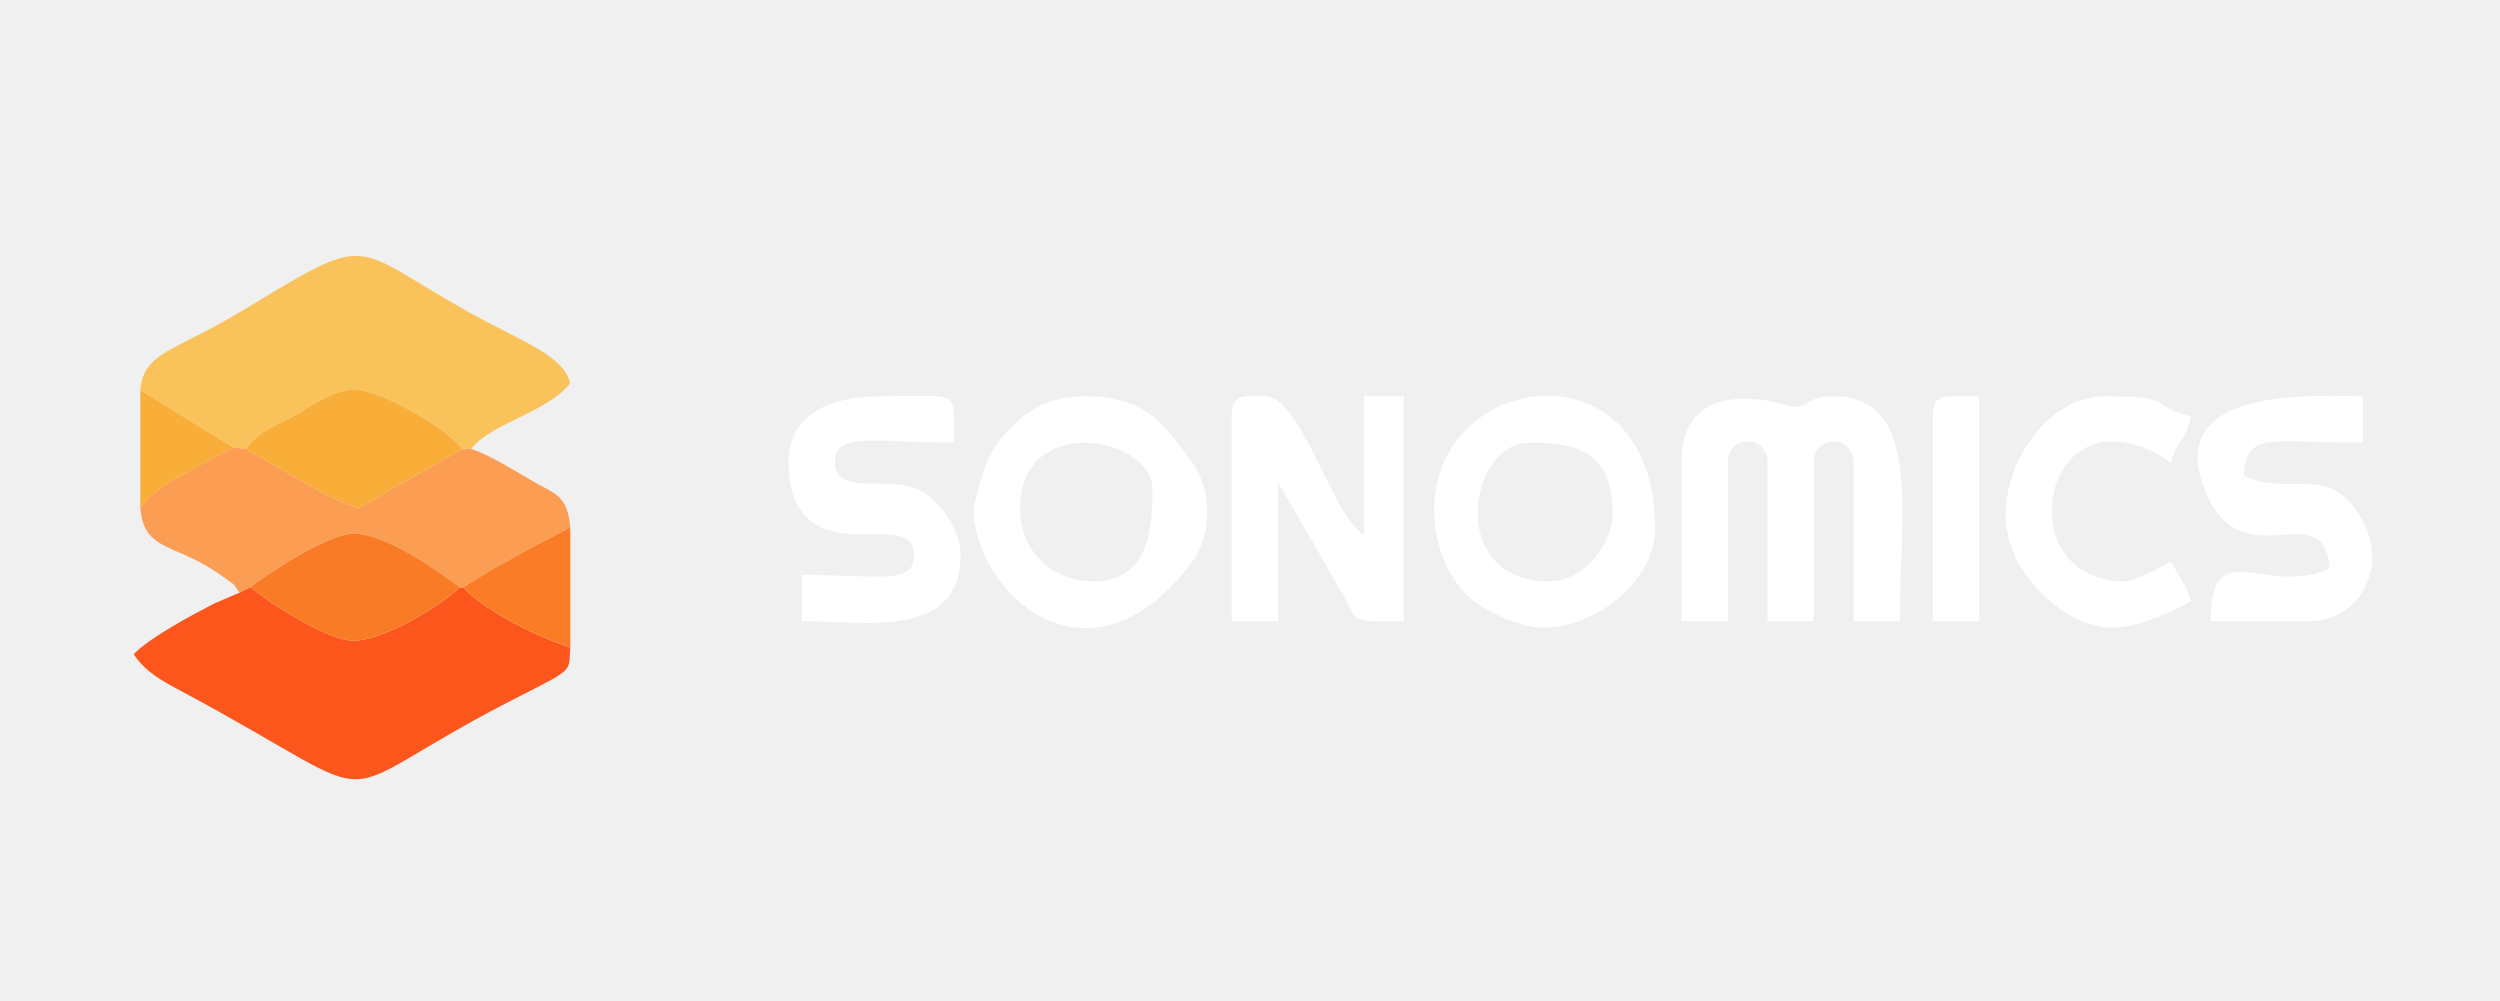
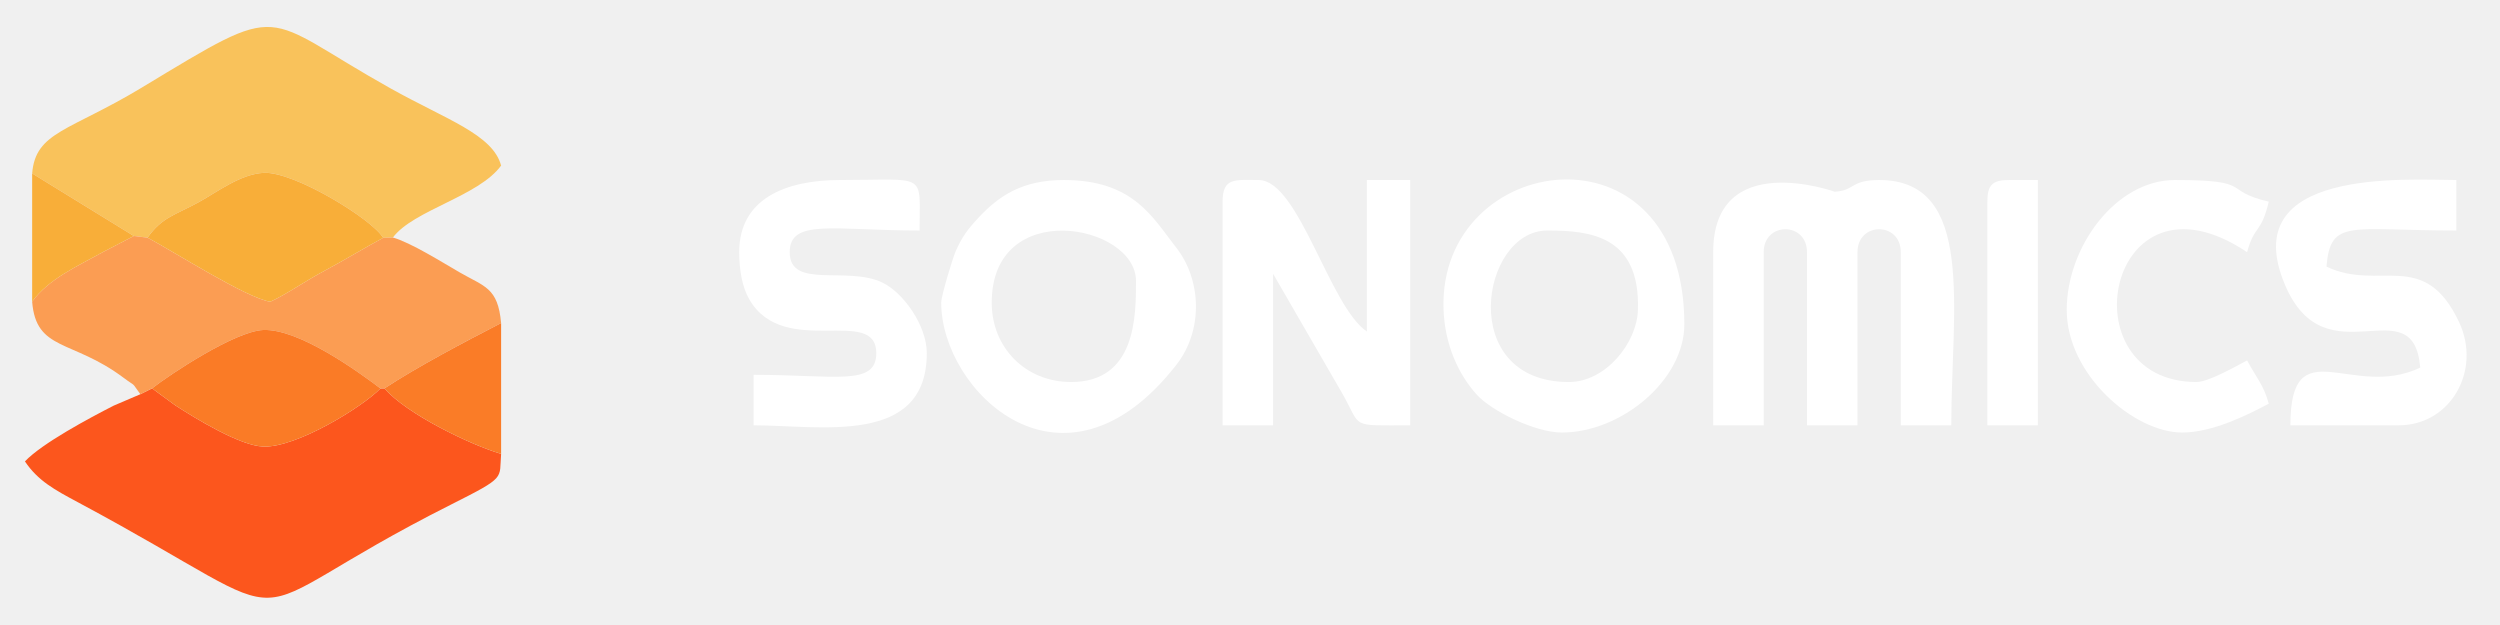
- <svg xmlns="http://www.w3.org/2000/svg" xml:space="preserve" width="50mm" height="20mm" version="1.1" style="shape-rendering:geometricPrecision; text-rendering:geometricPrecision; image-rendering:optimizeQuality; fill-rule:evenodd; clip-rule:evenodd" viewBox="0 0 5000 2000">
+ <svg xmlns="http://www.w3.org/2000/svg" xml:space="preserve" width="158.75mm" height="39.687mm" version="1.1" style="shape-rendering:geometricPrecision; text-rendering:geometricPrecision; image-rendering:optimizeQuality; fill-rule:evenodd; clip-rule:evenodd" viewBox="0 0 15874.98 3968.74">
  <defs>
    <style type="text/css">
   
    .fil4 {fill:#F8AE39}
    .fil0 {fill:#F9C25B}
    .fil5 {fill:#FA7B26}
    .fil6 {fill:#FA7C27}
    .fil2 {fill:#FB9D53}
    .fil1 {fill:#FC561D}
    .fil3 {fill:white}
   
  </style>
  </defs>
  <g id="Слой_x0020_1">
    <g id="_2228569335952">
-       <path class="fil0" d="M280.65 780.51l186.39 114.67 25.2 3.06c26.74,-38 51.72,-41.86 93.71,-65.01 35.16,-19.39 76.68,-51.61 119.34,-53.84 55.36,-2.89 199.18,85.11 218.96,119.17l17.86 -0.59c37.57,-50.25 156.95,-75.27 198.44,-131.89 -15.23,-57.05 -99.84,-84.05 -202.52,-141.45 -243.09,-135.88 -188.15,-163.54 -456.41,-1.54 -132.58,80.05 -194.83,80.73 -200.97,157.42z" />
-       <path class="fil1" d="M1140.55 1294.71c-55.63,-16.41 -173.65,-73.09 -213.85,-120.14l-7.39 0.15c-32.67,33.74 -154.02,108.65 -214.66,106.6 -42.4,-1.43 -123.41,-50.86 -161.87,-75.78l-42.25 -30.97 -21.44 10.75 -48.74 20.83c-44.87,22.91 -131.47,69.16 -162.93,102.32 23.93,35.73 54.81,52.27 97.08,74.9 453.9,243.06 251.36,222.18 683.57,4.6 103.11,-51.92 88.66,-46.64 92.48,-93.26z" />
-       <path class="fil2" d="M280.65 1015.56c7.15,91.03 73.14,68.94 167.27,139.31 25.26,18.89 12.85,5.35 31.17,30.45l21.44 -10.75c31.63,-24.78 151.59,-104.8 203.88,-107.02 65.31,-2.76 174.52,76.73 214.9,107.17l7.39 -0.15c61.96,-40.46 142.63,-82.98 213.85,-119.75 -5.87,-65.37 -30.4,-66.53 -76.48,-93.2 -32.43,-18.77 -89.45,-54.49 -121.96,-63.65l-17.86 0.59c-34.1,18.35 -73.82,42.48 -107,60.11 -37.06,19.69 -69.5,43.14 -100.04,57.05 -44.48,-7.28 -175.35,-91.05 -224.97,-117.48l-25.2 -3.06 -54.09 28.15c-50.55,27.93 -102.15,50.61 -132.3,92.23z" />
-       <path class="fil3" d="M3363.06 924.83l0 317.49 92.61 0 0 -317.49c0,-56.05 79.37,-56.05 79.37,0l0 317.49 92.61 0 0 -317.49c0,-56.05 79.38,-56.05 79.38,0l0 317.49 92.6 0c0,-212.08 45.66,-449.79 -132.29,-449.79 -52.79,0 -44.26,19.36 -81.4,21.47 -0.14,0.01 -222.88,-79.99 -222.88,110.83z" />
-       <path class="fil3" d="M2463.47 832.22l0 410.1 92.61 0 0 -277.81 126.02 217.94c37.95,65.72 11.32,59.87 125.34,59.87l0 -449.79 -79.38 0 0 277.82c-68.62,-45.96 -124.85,-277.82 -198.44,-277.82 -42.92,0 -66.15,-5.21 -66.15,39.69z" />
-       <path class="fil3" d="M2040.14 1017.43c0,-194.54 264.58,-144.43 264.58,-39.69 0,65.42 -0.51,185.21 -119.06,185.21 -83.03,0 -145.52,-62.49 -145.52,-145.52zm-92.61 0c0,161.78 223.18,380.68 431.3,113.79 50.55,-64.83 44.79,-157.13 -0.05,-214.3 -43.53,-55.5 -78.51,-124.39 -206.35,-124.39 -75.19,0 -118.18,28.05 -156.19,68.7 -20.03,21.42 -31.07,36.11 -42.69,63.16 -4.76,11.09 -26.02,79.97 -26.02,93.04z" />
-       <path class="fil3" d="M3098.48 1162.95c-206.33,0 -162.07,-277.81 -39.69,-277.81 77.24,0 170.65,8.58 166.26,145.72 -1.95,60.71 -59.32,132.09 -126.57,132.09zm-13.23 92.6c109.25,0 224.9,-96 224.9,-198.43 0,-380.96 -450.78,-317.56 -441.58,-28.15 2.09,65.68 27.73,120.51 61.1,157.27 27.28,30.04 107.13,69.31 155.58,69.31z" />
-       <path class="fil3" d="M1577.11 924.83c0,31.91 5.35,64.05 18.79,87.04 63.91,109.29 232.57,9.77 232.57,98.16 0,61.03 -74.36,39.69 -224.9,39.69l0 92.6c121.35,0 317.51,38.7 317.51,-132.29 0,-50.87 -43.33,-111.52 -81.96,-129.7 -65.2,-30.68 -169.4,13.09 -169.4,-55.5 0,-62.12 81.27,-39.69 238.13,-39.69 0,-108.36 15.6,-92.61 -145.53,-92.61 -100.3,0 -185.21,34.32 -185.21,132.3z" />
-       <path class="fil3" d="M4659.53 1136.49c-124.77,59.87 -238.12,-73.8 -238.12,105.83l198.43 0c95.88,0 152.43,-101.21 110.87,-189.29 -64.28,-136.24 -146.48,-55.36 -243.16,-101.75 7.39,-88.8 43.38,-66.14 238.13,-66.14l0 -92.61c-88.75,0 -407.17,-24.24 -313.59,193.54 74.92,174.35 234.87,-0.7 247.44,150.42z" />
-       <path class="fil3" d="M4011.3 1030.66c0,118.73 123.39,224.89 211.67,224.89 56.38,0 120.94,-32.91 158.75,-52.91 -9.15,-34.28 -23.05,-47.93 -39.69,-79.38 -18.3,9.69 -70.7,39.69 -92.61,39.69 -241.8,0 -164.18,-410.08 92.61,-238.12 13.38,-50.12 25.88,-33.36 39.69,-92.61 -87.75,-20.44 -24.53,-39.69 -171.98,-39.69 -108.75,0 -198.44,122.91 -198.44,238.13z" />
-       <path class="fil4" d="M492.24 898.24c49.62,26.43 180.49,110.2 224.97,117.48 30.54,-13.91 62.98,-37.36 100.04,-57.05 33.18,-17.63 72.9,-41.76 107,-60.11 -19.78,-34.06 -163.6,-122.06 -218.96,-119.17 -42.66,2.23 -84.18,34.45 -119.34,53.84 -41.99,23.15 -66.97,27.01 -93.71,65.01z" />
-       <path class="fil5" d="M500.53 1174.57l42.25 30.97c38.46,24.92 119.47,74.35 161.87,75.78 60.64,2.05 181.99,-72.86 214.66,-106.6 -40.38,-30.44 -149.59,-109.93 -214.9,-107.17 -52.29,2.22 -172.25,82.24 -203.88,107.02z" />
-       <path class="fil3" d="M3865.78 832.22l0 410.1 92.6 0 0 -449.79 -52.92 0c-30.48,0 -39.68,9.21 -39.68,39.69z" />
-       <path class="fil6" d="M926.7 1174.57c40.2,47.05 158.22,103.73 213.85,120.14l0 -239.89c-71.22,36.77 -151.89,79.29 -213.85,119.75z" />
-       <path class="fil4" d="M280.65 1015.56c30.15,-41.62 81.75,-64.3 132.3,-92.23l54.09 -28.15 -186.39 -114.67 0 235.05z" />
+       <path class="fil0" d="M204.09 1101.48l645.49 397.12 87.27 10.59c92.6,-131.6 179.11,-144.96 324.53,-225.13 121.76,-67.15 265.55,-178.74 413.28,-186.46 191.72,-10.01 689.79,294.75 758.29,412.7l61.85 -2.04c130.11,-174.02 543.53,-260.67 687.22,-456.75 -52.74,-197.57 -345.76,-291.08 -701.35,-489.86 -841.85,-470.57 -651.58,-566.36 -1580.6,-5.33 -459.14,277.22 -674.72,279.57 -695.98,545.16z" />
+       <path class="fil1" d="M3182.02 2882.21c-192.65,-56.83 -601.37,-253.12 -740.59,-416.06l-25.59 0.52c-113.14,116.85 -533.39,376.27 -743.39,369.17 -146.84,-4.95 -427.38,-176.13 -560.58,-262.43l-146.31 -107.26 -74.25 37.23 -168.79 72.14c-155.39,79.34 -455.3,239.51 -564.25,354.35 82.87,123.73 189.82,181.01 336.2,259.38 1571.91,841.75 870.49,769.44 2367.28,15.93 357.08,-179.8 307.04,-161.52 320.27,-322.97z" />
+       <path class="fil2" d="M204.09 1915.48c24.76,315.25 253.29,238.75 579.27,482.45 87.48,65.42 44.5,18.53 107.95,105.45l74.25 -37.23c109.54,-85.81 524.97,-362.93 706.06,-370.62 226.17,-9.56 604.38,265.73 744.22,371.14l25.59 -0.52c214.58,-140.11 493.95,-287.36 740.59,-414.7 -20.33,-226.39 -105.28,-230.4 -264.86,-322.77 -112.31,-65 -309.77,-188.7 -422.36,-220.42l-61.85 2.04c-118.09,63.55 -255.65,147.11 -370.55,208.17 -128.35,68.19 -240.69,149.4 -346.45,197.57 -154.04,-25.21 -607.26,-315.32 -779.1,-406.85l-87.27 -10.59 -187.32 97.48c-175.06,96.73 -353.76,175.27 -458.17,319.4z" />
+       <path class="fil3" d="M10878.82 1601.28l0 1099.5 320.72 0 0 -1099.5c0,-194.11 274.87,-194.11 274.87,0l0 1099.5 320.72 0 0 -1099.5c0,-194.11 274.9,-194.11 274.9,0l0 1099.5 320.68 0c0,-734.46 158.13,-1557.67 -458.13,-1557.67 -182.82,0 -153.28,67.04 -281.9,74.35 -0.48,0.03 -771.86,-277.01 -771.86,383.82z" />
+       <path class="fil3" d="M7763.44 1280.56l0 1420.22 320.72 0 0 -962.09 436.42 754.75c131.43,227.6 39.2,207.34 434.07,207.34l0 -1557.67 -274.9 0 0 962.12c-237.64,-159.17 -432.37,-962.12 -687.22,-962.12 -148.64,0 -229.09,-18.05 -229.09,137.45z" />
+       <path class="fil3" d="M6297.4 1921.96c0,-673.71 916.27,-500.18 916.27,-137.45 0,226.56 -1.76,641.4 -412.32,641.4 -287.54,0 -503.95,-216.41 -503.95,-503.95zm-320.72 0c0,560.26 772.9,1318.34 1493.64,394.07 175.06,-224.52 155.12,-544.16 -0.17,-742.15 -150.75,-192.2 -271.89,-430.77 -714.61,-430.77 -260.4,0 -409.27,97.14 -540.91,237.91 -69.36,74.18 -107.6,125.06 -147.84,218.73 -16.48,38.41 -90.11,276.95 -90.11,322.21z" />
+       <path class="fil3" d="M9962.55 2425.91c-714.54,0 -561.27,-962.08 -137.45,-962.08 267.49,0 590.98,29.71 575.78,504.64 -6.76,210.25 -205.43,457.44 -438.33,457.44zm-45.82 320.69c378.35,0 778.86,-332.46 778.86,-687.19 0,-1319.31 -1561.1,-1099.74 -1529.24,-97.48 7.24,227.45 96.03,417.33 211.59,544.64 94.48,104.03 371.01,240.03 538.79,240.03z" />
+       <path class="fil3" d="M4693.88 1601.28c0,110.5 18.52,221.81 65.07,301.43 221.33,378.48 805.41,33.83 805.41,339.93 0,211.36 -257.51,137.46 -778.85,137.46l0 320.68c420.25,0 1099.57,134.02 1099.57,-458.14 0,-176.16 -150.05,-386.2 -283.83,-449.16 -225.8,-106.25 -586.66,45.33 -586.66,-192.2 0,-215.13 281.45,-137.45 824.68,-137.45 0,-375.27 54.02,-320.72 -503.99,-320.72 -347.35,0 -641.4,118.85 -641.4,458.17z" />
+       <path class="fil3" d="M15368.64 2334.28c-432.09,207.34 -824.63,-255.58 -824.63,366.5l687.18 0c332.05,0 527.89,-350.5 383.96,-655.53 -222.61,-471.82 -507.28,-191.72 -842.09,-352.37 25.59,-307.53 150.23,-229.05 824.67,-229.05l0 -320.72c-307.35,0 -1410.08,-83.95 -1086,670.25 259.46,603.79 813.38,-2.43 856.91,520.92z" />
+       <path class="fil3" d="M13123.75 1967.78c0,411.17 427.31,778.82 733.04,778.82 195.25,0 418.83,-113.97 549.77,-183.24 -31.69,-118.71 -79.83,-165.98 -137.45,-274.9 -63.38,33.56 -244.85,137.45 -320.72,137.45 -837.38,0 -568.58,-1420.15 320.72,-824.63 46.33,-173.57 89.62,-115.53 137.45,-320.72 -303.89,-70.79 -84.95,-137.45 -595.59,-137.45 -376.61,0 -687.22,425.65 -687.22,824.67z" />
+       <path class="fil4" d="M936.85 1509.19c171.84,91.53 625.06,381.64 779.1,406.85 105.76,-48.17 218.1,-129.38 346.45,-197.57 114.9,-61.06 252.46,-144.62 370.55,-208.17 -68.5,-117.95 -566.57,-422.71 -758.29,-412.7 -147.73,7.72 -291.52,119.31 -413.28,186.46 -145.42,80.17 -231.93,93.53 -324.53,225.13z" />
+       <path class="fil5" d="M965.56 2466.15l146.31 107.26c133.2,86.3 413.74,257.48 560.58,262.43 210,7.1 630.25,-252.32 743.39,-369.17 -139.84,-105.41 -518.05,-380.7 -744.22,-371.14 -181.09,7.69 -596.52,284.81 -706.06,370.62z" />
+       <path class="fil3" d="M12619.8 1280.56l0 1420.22 320.68 0 0 -1557.67 -183.27 0c-105.55,0 -137.41,31.89 -137.41,137.45z" />
+       <path class="fil6" d="M2441.43 2466.15c139.22,162.94 547.94,359.23 740.59,416.06l0 -830.76c-246.64,127.34 -526.01,274.59 -740.59,414.7z" />
+       <path class="fil4" d="M204.09 1915.48c104.41,-144.13 283.11,-222.67 458.17,-319.4l187.32 -97.48 -645.49 -397.12 0 814z" />
    </g>
  </g>
</svg>
